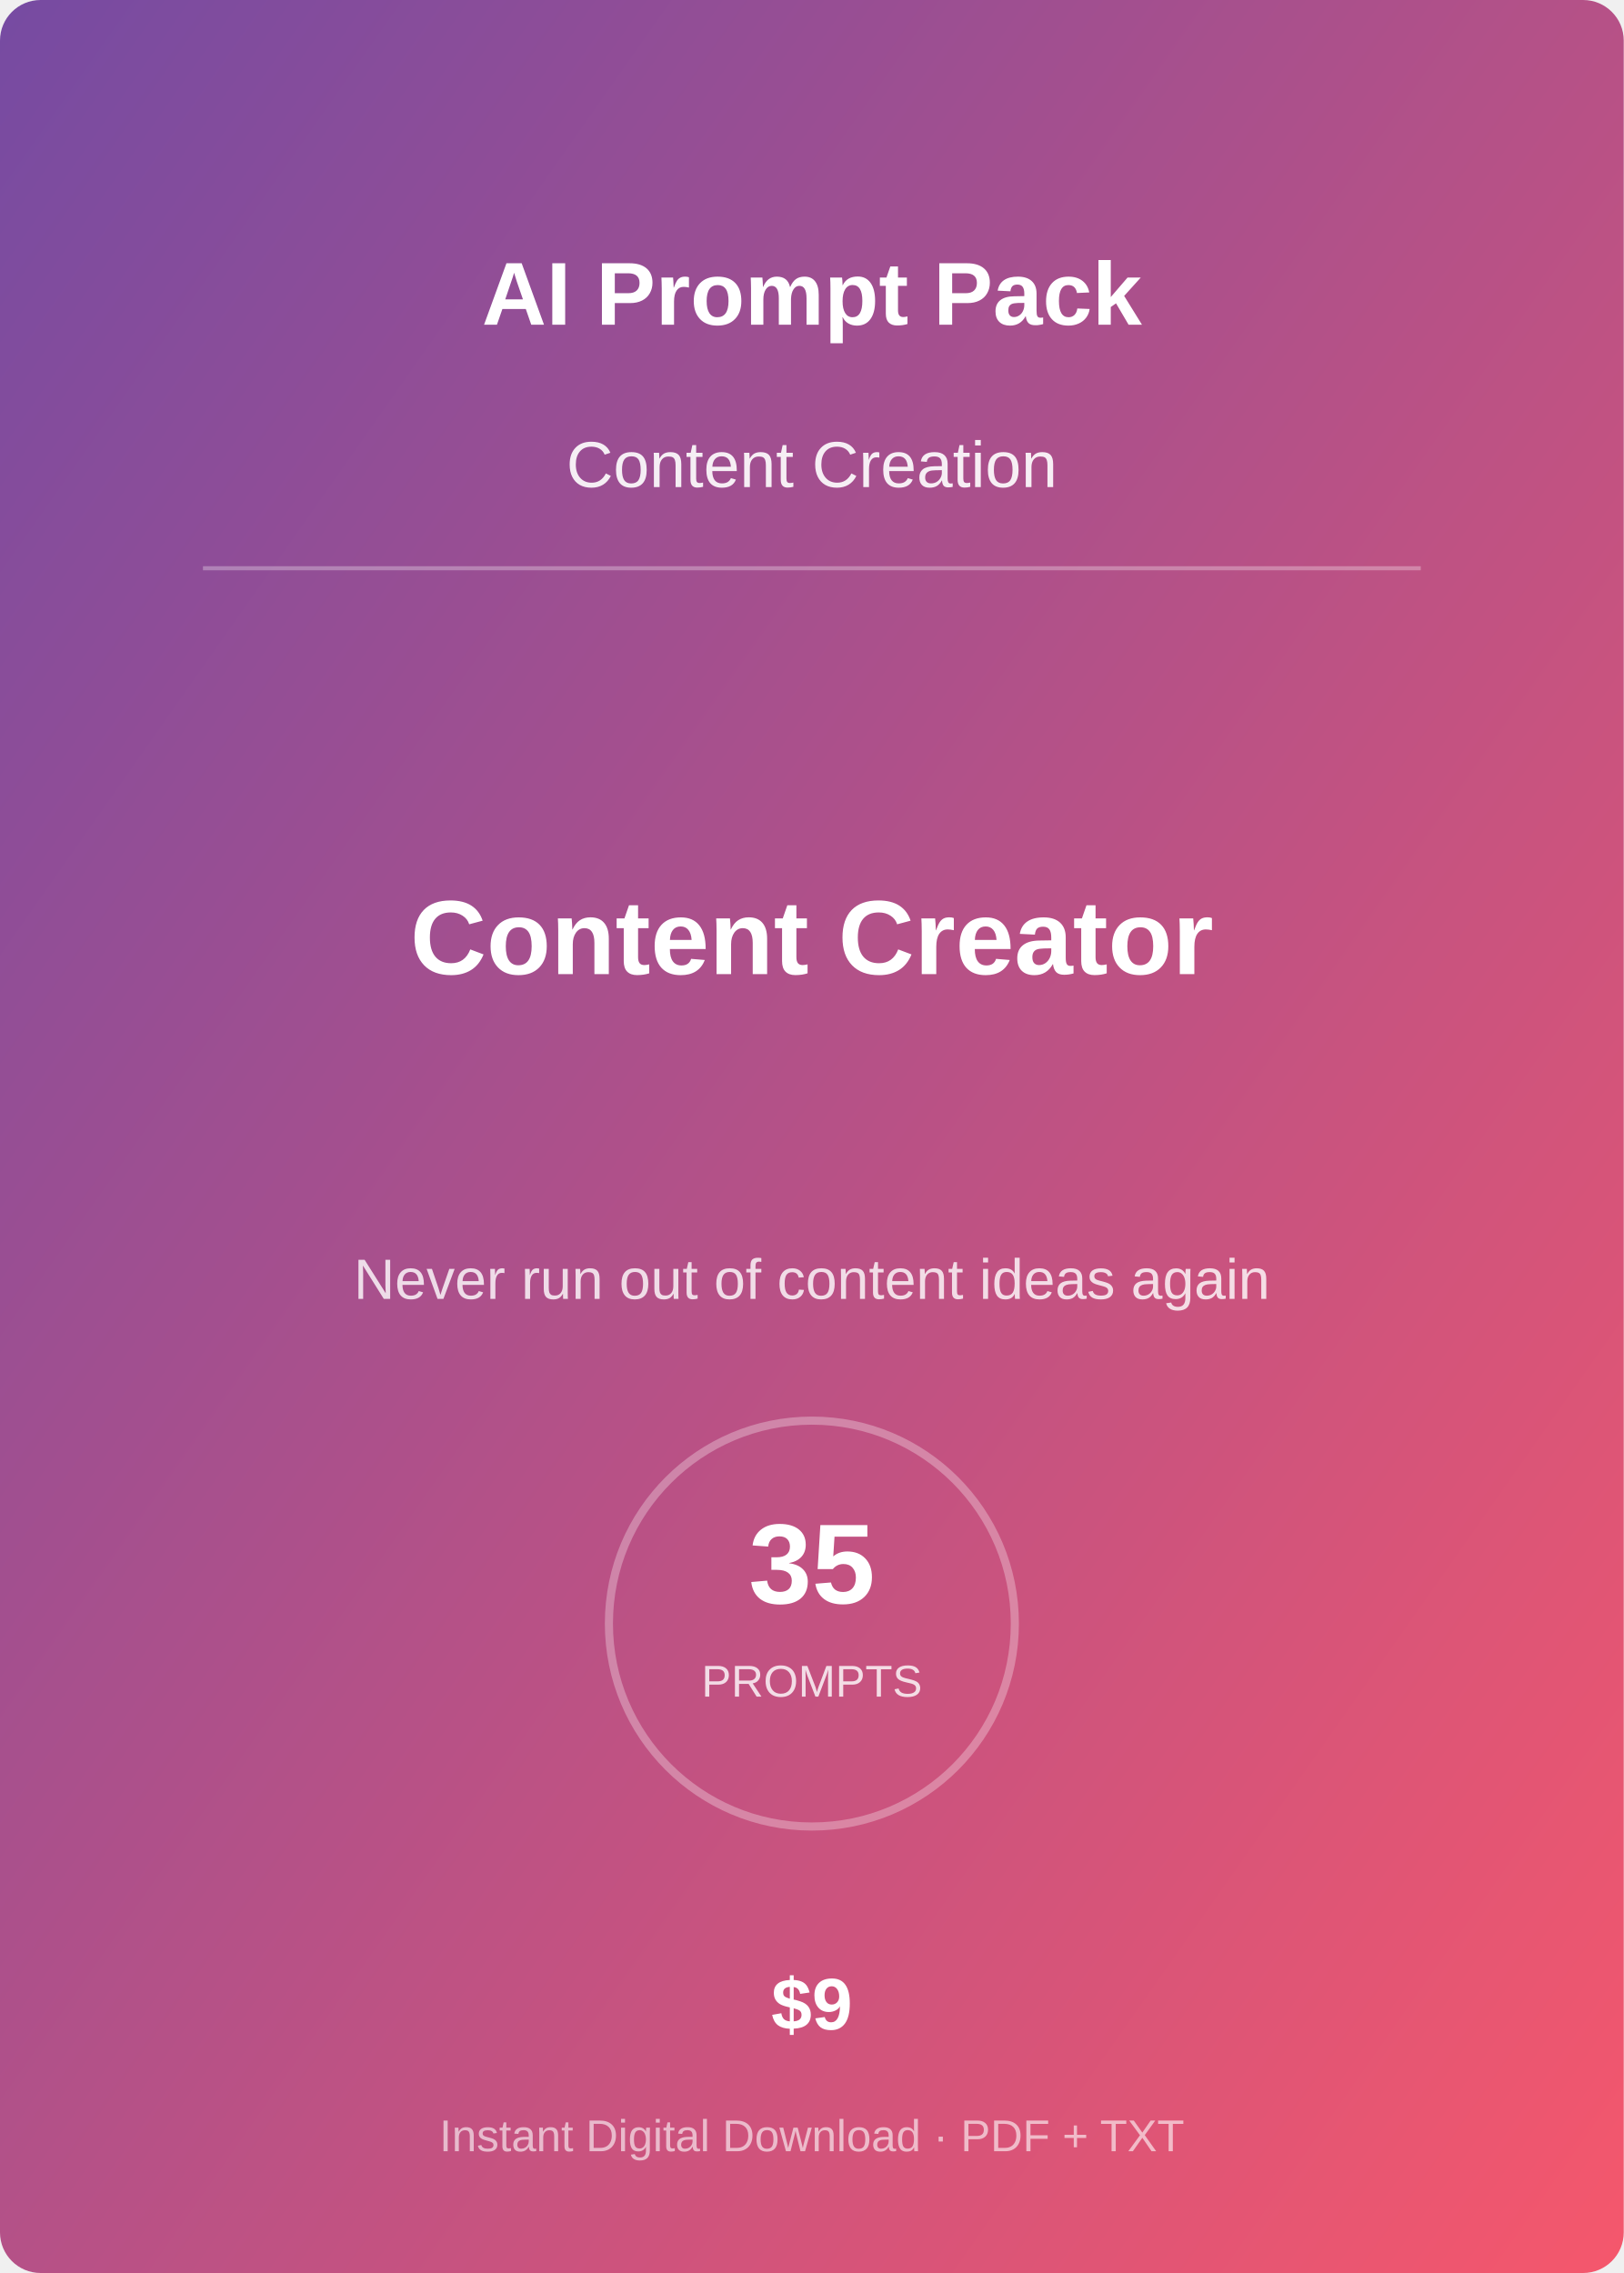
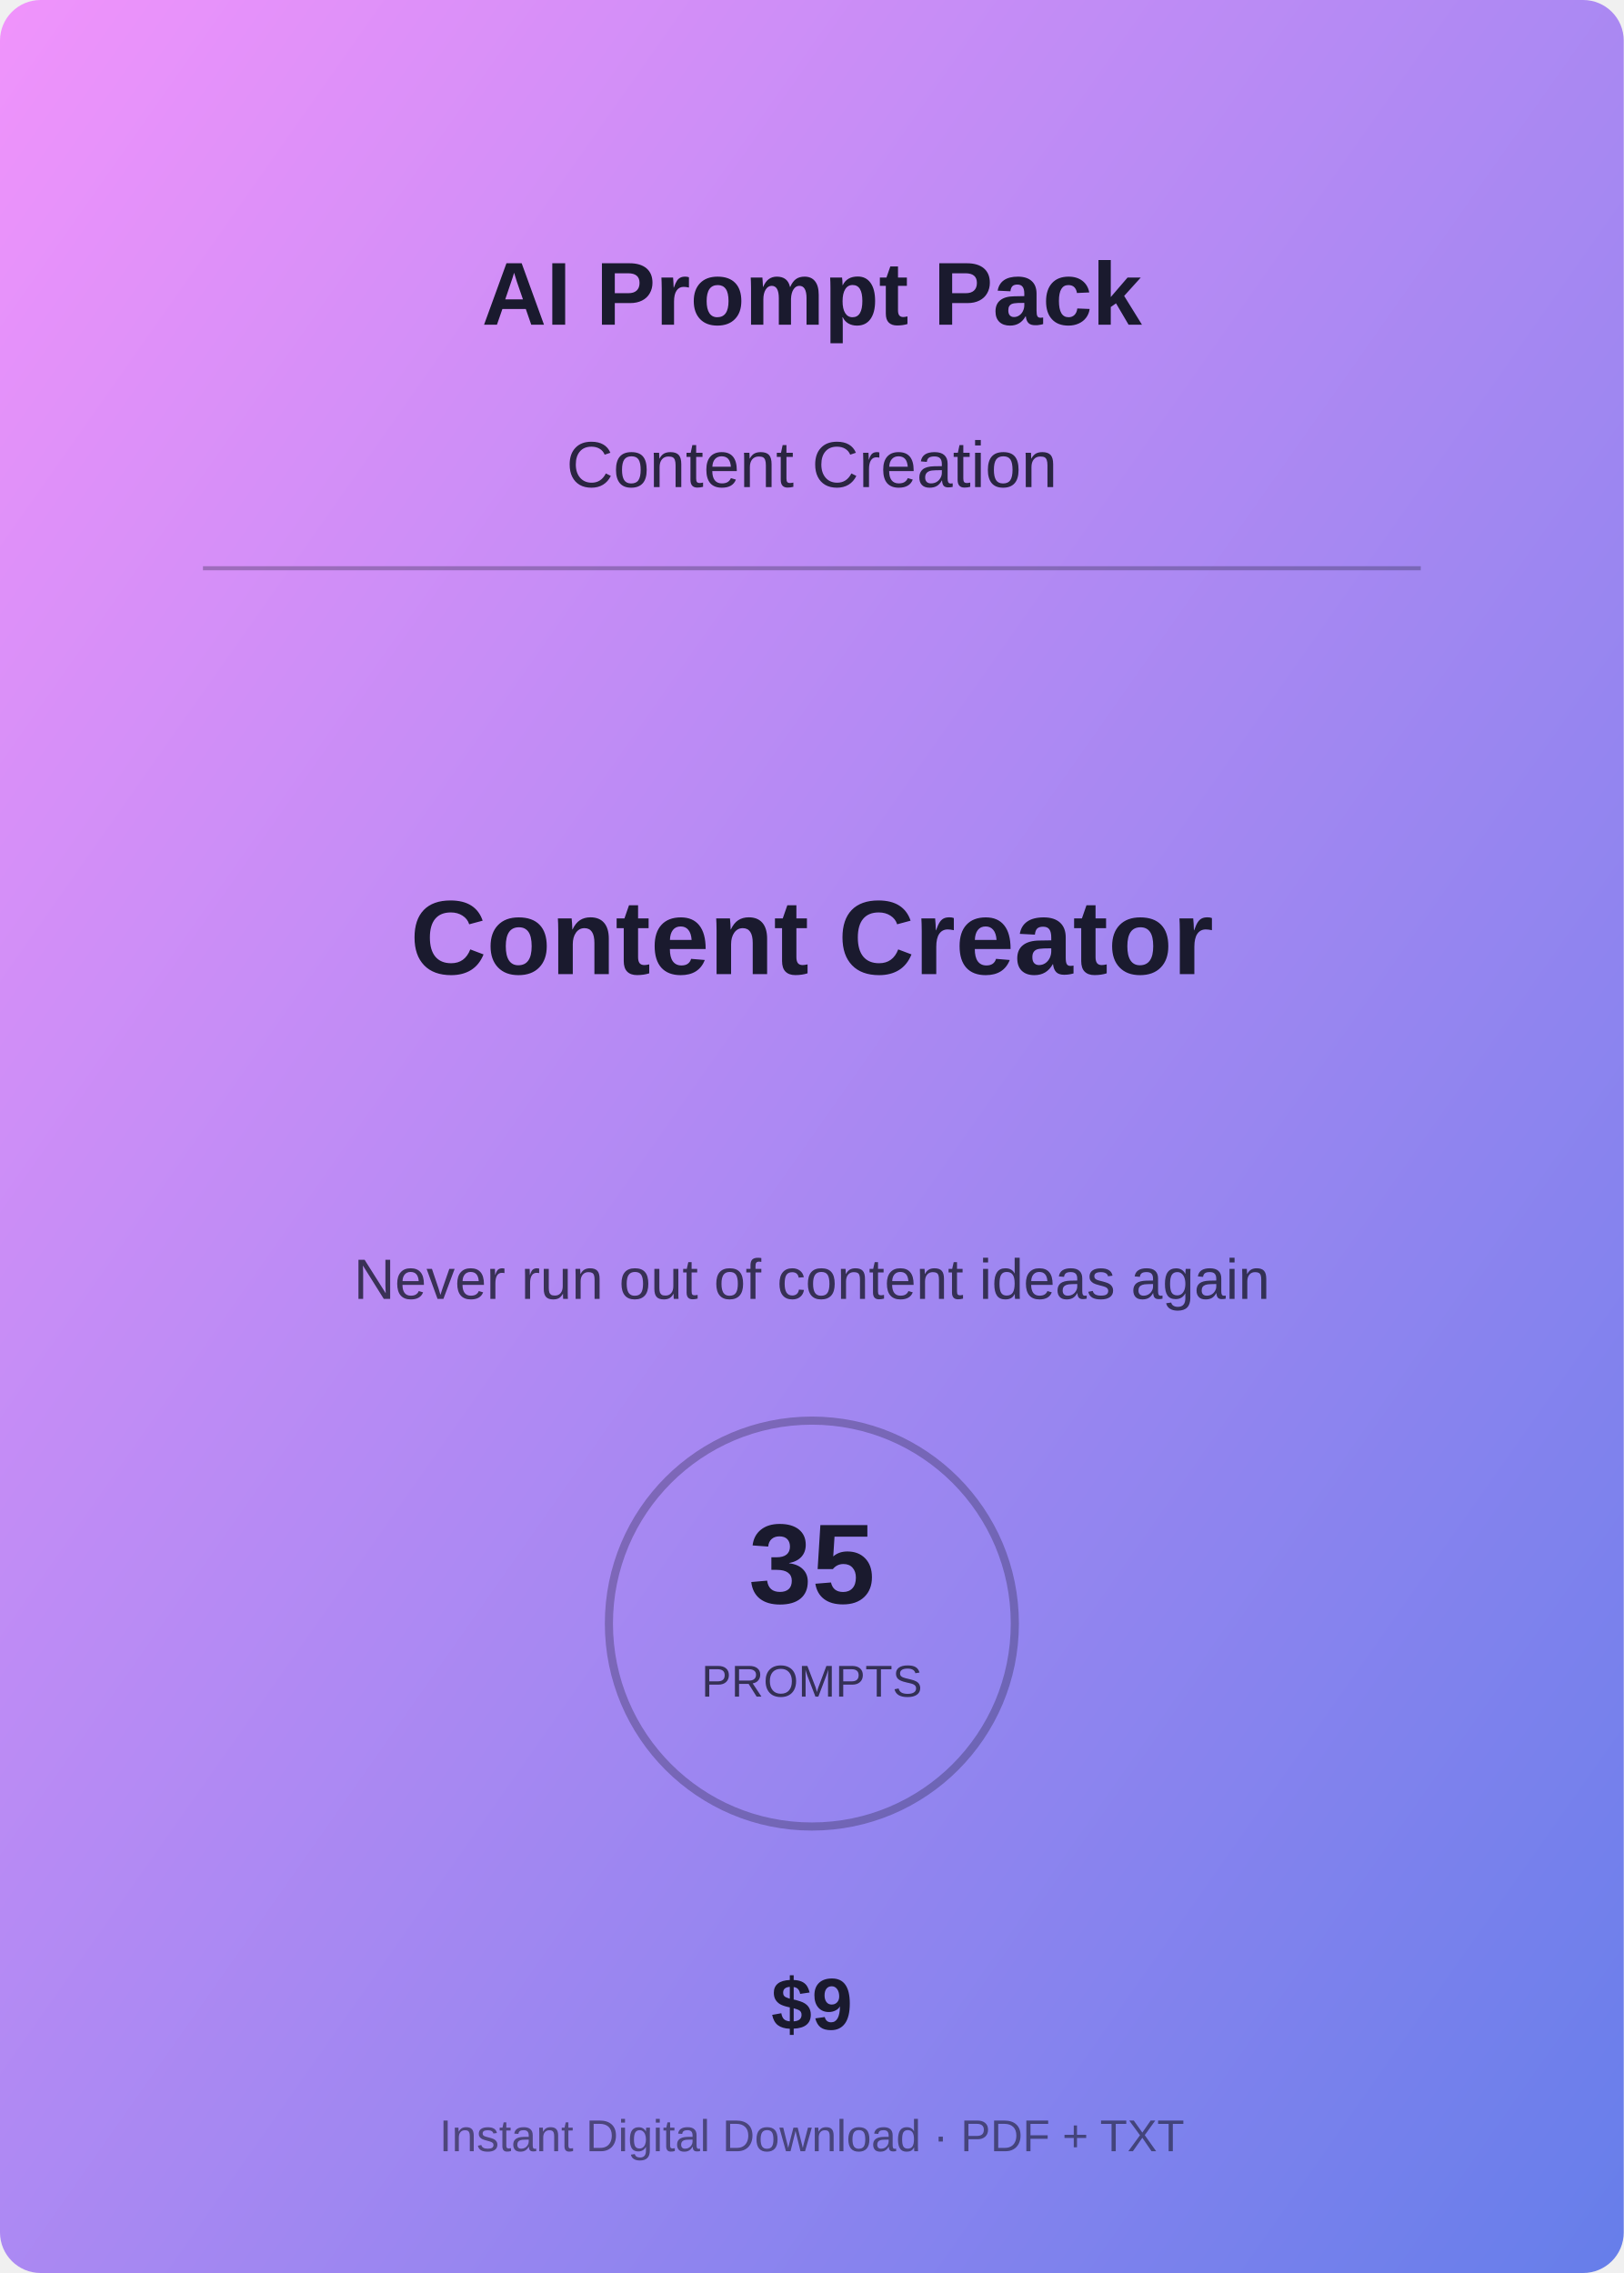
<svg xmlns="http://www.w3.org/2000/svg" viewBox="0 0 400 560">
  <defs>
    <linearGradient id="bg" x1="0%" y1="0%" x2="100%" y2="100%">
-       <stop offset="0%" style="stop-color:#764ba2" />
-       <stop offset="100%" style="stop-color:#f5576c" />
+       <stop offset="0%" style="stop-color:#f093fb" />
+       <stop offset="100%" style="stop-color:#667eea" />
    </linearGradient>
  </defs>
  <rect width="400" height="560" fill="url(#bg)" rx="10" />
-   <text x="200" y="80" text-anchor="middle" font-family="Arial,sans-serif" font-size="22" font-weight="bold" fill="#fff">AI Prompt Pack</text>
-   <text x="200" y="120" text-anchor="middle" font-family="Arial,sans-serif" font-size="16" fill="#fff" opacity="0.9">Content Creation</text>
-   <line x1="50" y1="140" x2="350" y2="140" stroke="#fff" stroke-width="1" opacity="0.3" />
-   <text x="200" y="240" text-anchor="middle" font-family="Arial,sans-serif" font-size="26" font-weight="bold" fill="#fff">Content Creator</text>
-   <text x="200" y="320" text-anchor="middle" font-family="Arial,sans-serif" font-size="14" fill="#fff" opacity="0.8">Never run out of content ideas again</text>
-   <circle cx="200" cy="400" r="50" fill="none" stroke="#fff" stroke-width="2" opacity="0.3" />
-   <text x="200" y="395" text-anchor="middle" font-family="Arial,sans-serif" font-size="28" font-weight="bold" fill="#fff">35</text>
-   <text x="200" y="418" text-anchor="middle" font-family="Arial,sans-serif" font-size="11" fill="#fff" opacity="0.8">PROMPTS</text>
-   <text x="200" y="500" text-anchor="middle" font-family="Arial,sans-serif" font-size="18" font-weight="bold" fill="#fff">$9</text>
-   <text x="200" y="530" text-anchor="middle" font-family="Arial,sans-serif" font-size="11" fill="#fff" opacity="0.6">Instant Digital Download · PDF + TXT</text>
+   <text x="200" y="80" text-anchor="middle" font-family="Arial,sans-serif" font-size="22" font-weight="bold" fill="#1a1a2e">AI Prompt Pack</text>
+   <text x="200" y="120" text-anchor="middle" font-family="Arial,sans-serif" font-size="16" fill="#1a1a2e" opacity="0.9">Content Creation</text>
+   <line x1="50" y1="140" x2="350" y2="140" stroke="#1a1a2e" stroke-width="1" opacity="0.3" />
+   <text x="200" y="240" text-anchor="middle" font-family="Arial,sans-serif" font-size="26" font-weight="bold" fill="#1a1a2e">Content Creator</text>
+   <text x="200" y="320" text-anchor="middle" font-family="Arial,sans-serif" font-size="14" fill="#1a1a2e" opacity="0.8">Never run out of content ideas again</text>
+   <circle cx="200" cy="400" r="50" fill="none" stroke="#1a1a2e" stroke-width="2" opacity="0.3" />
+   <text x="200" y="395" text-anchor="middle" font-family="Arial,sans-serif" font-size="28" font-weight="bold" fill="#1a1a2e">35</text>
+   <text x="200" y="418" text-anchor="middle" font-family="Arial,sans-serif" font-size="11" fill="#1a1a2e" opacity="0.8">PROMPTS</text>
+   <text x="200" y="500" text-anchor="middle" font-family="Arial,sans-serif" font-size="18" font-weight="bold" fill="#1a1a2e">$9</text>
+   <text x="200" y="530" text-anchor="middle" font-family="Arial,sans-serif" font-size="11" fill="#1a1a2e" opacity="0.6">Instant Digital Download · PDF + TXT</text>
</svg>
